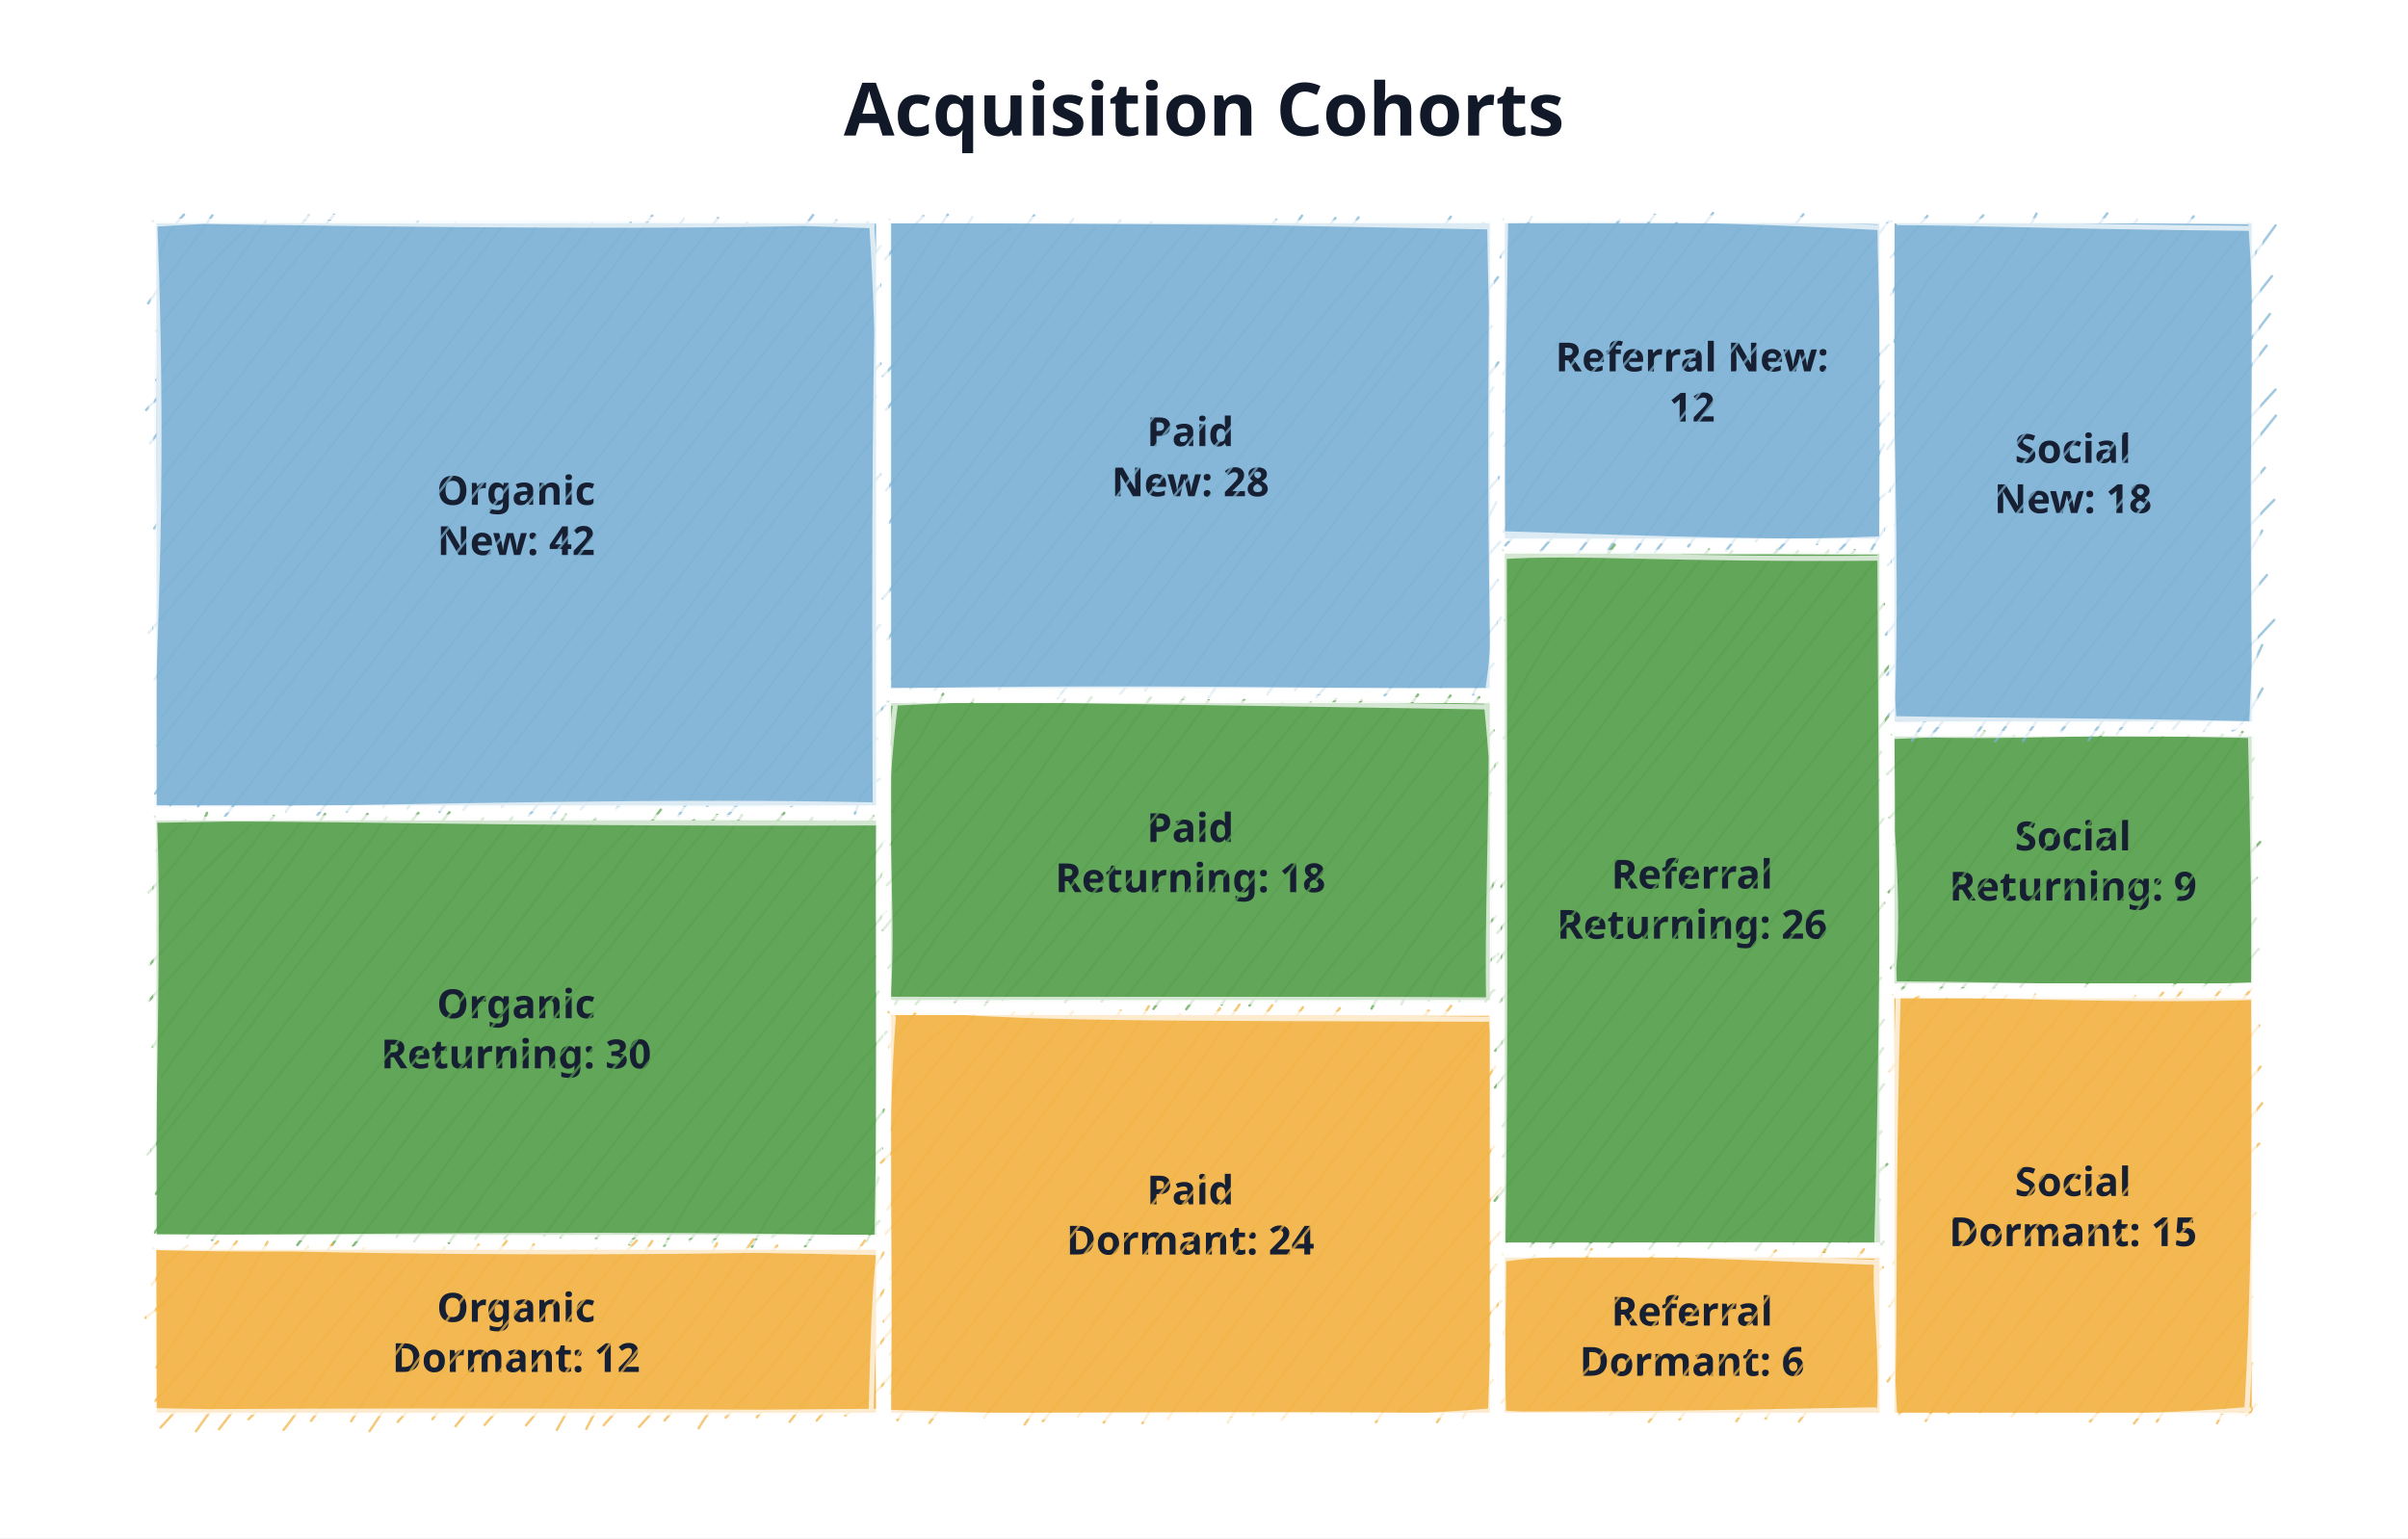
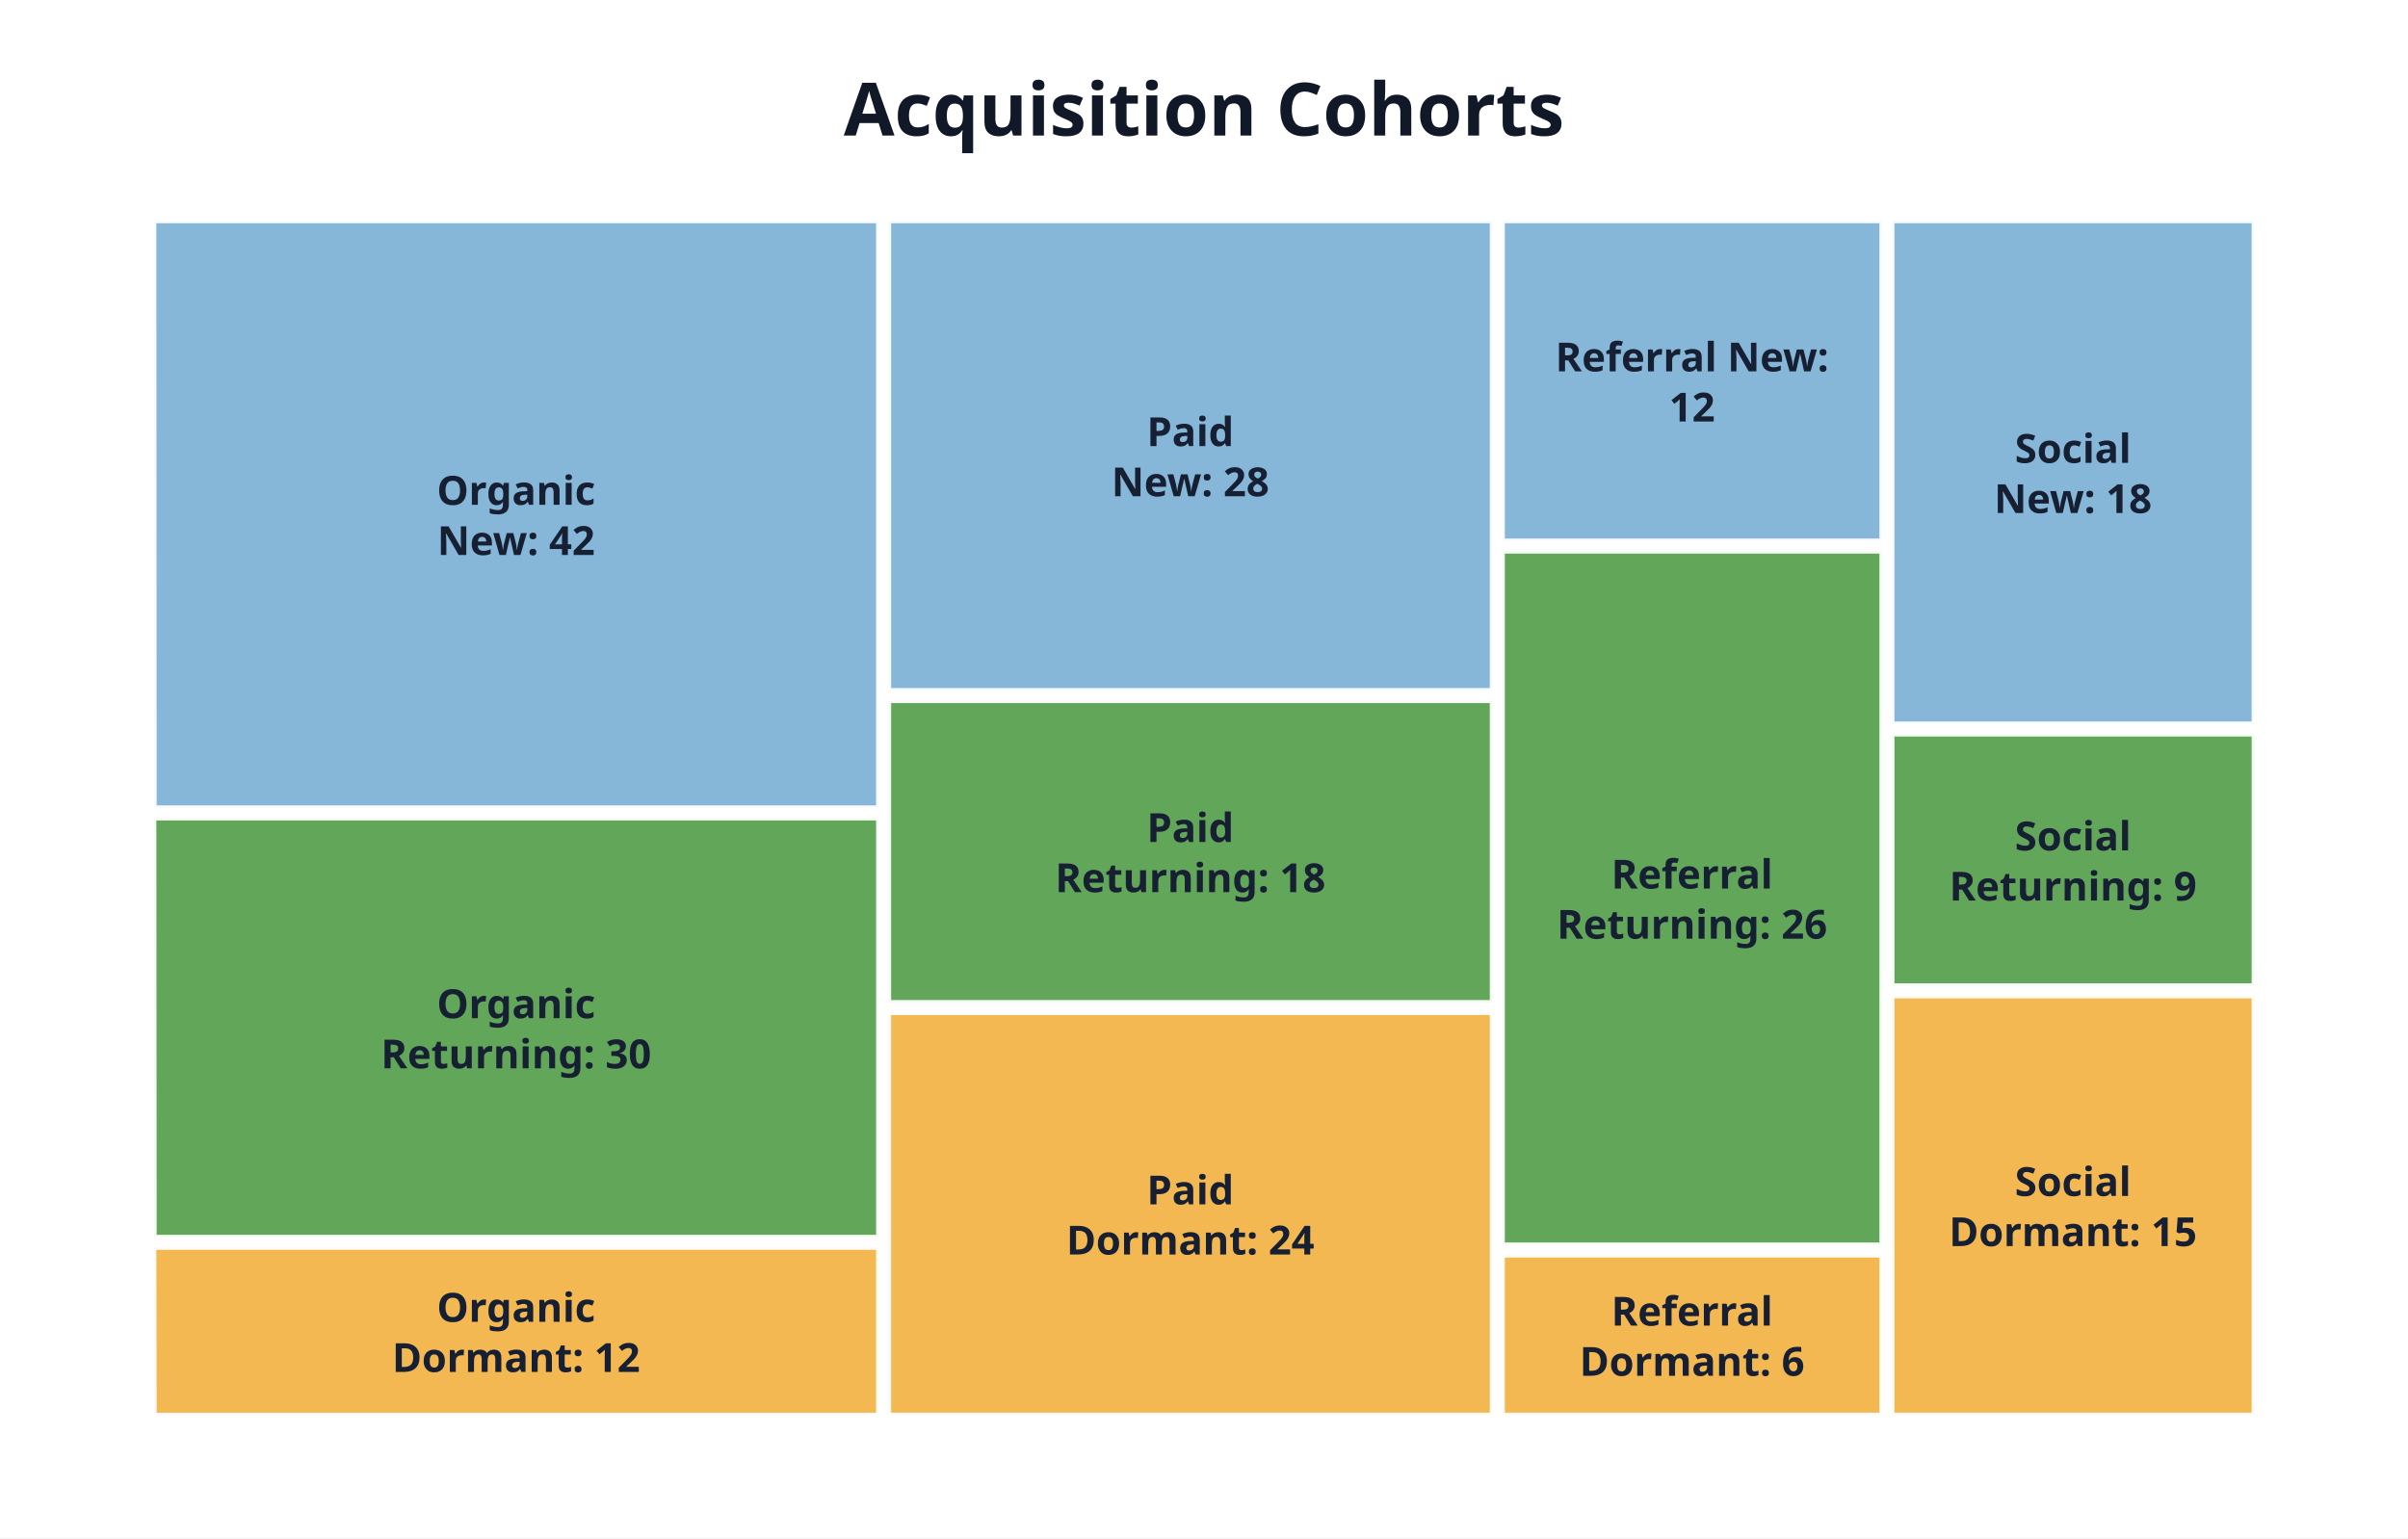
<svg xmlns="http://www.w3.org/2000/svg" width="720" height="460" version="1.1" baseProfile="full" viewBox="0 0 720 460">
  <rect width="720" height="460" x="0" y="0" fill="#ffffff" />
  <path d="M10 10l216.7 0l0 175.6l-216.6 0Z" transform="translate(36 56)" fill="#7fb3d5" fill-opacity="0.94" stroke="#ffffff" stroke-width="1.5" stroke-opacity="0.94" ecmeta_series_index="0" ecmeta_data_index="0" ecmeta_ssr_type="chart" class="zr-cls-0" />
  <path d="M10 188.6l216.7 0l0 125.4l-216.6 0Z" transform="translate(36 56)" fill="#59a14f" fill-opacity="0.94" stroke="#ffffff" stroke-width="1.5" stroke-opacity="0.94" ecmeta_series_index="0" ecmeta_data_index="1" ecmeta_ssr_type="chart" class="zr-cls-1" />
  <path d="M10 317l216.7 0l0 50.2l-216.6 0Z" transform="translate(36 56)" fill="#f2b447" fill-opacity="0.94" stroke="#ffffff" stroke-width="1.5" stroke-opacity="0.94" ecmeta_series_index="0" ecmeta_data_index="2" ecmeta_ssr_type="chart" class="zr-cls-2" />
  <path d="M229.7 10l180.5 0l0 140.5l-180.5 0Z" transform="translate(36 56)" fill="#7fb3d5" fill-opacity="0.94" stroke="#ffffff" stroke-width="1.5" stroke-opacity="0.94" ecmeta_series_index="0" ecmeta_data_index="3" ecmeta_ssr_type="chart" class="zr-cls-0" />
  <path d="M229.7 153.5l180.5 0l0 90.3l-180.5 0Z" transform="translate(36 56)" fill="#59a14f" fill-opacity="0.94" stroke="#ffffff" stroke-width="1.5" stroke-opacity="0.94" ecmeta_series_index="0" ecmeta_data_index="4" ecmeta_ssr_type="chart" class="zr-cls-1" />
  <path d="M229.7 246.8l180.5 0l0 120.4l-180.5 0Z" transform="translate(36 56)" fill="#f2b447" fill-opacity="0.94" stroke="#ffffff" stroke-width="1.5" stroke-opacity="0.94" ecmeta_series_index="0" ecmeta_data_index="5" ecmeta_ssr_type="chart" class="zr-cls-2" />
  <path d="M413.2 10l113.5 0l0 95.8l-113.5 0Z" transform="translate(36 56)" fill="#7fb3d5" fill-opacity="0.94" stroke="#ffffff" stroke-width="1.5" stroke-opacity="0.94" ecmeta_series_index="0" ecmeta_data_index="6" ecmeta_ssr_type="chart" class="zr-cls-0" />
  <path d="M413.2 108.8l113.5 0l0 207.5l-113.5 0Z" transform="translate(36 56)" fill="#59a14f" fill-opacity="0.94" stroke="#ffffff" stroke-width="1.5" stroke-opacity="0.94" ecmeta_series_index="0" ecmeta_data_index="7" ecmeta_ssr_type="chart" class="zr-cls-1" />
  <path d="M413.2 319.3l113.5 0l0 47.9l-113.5 0Z" transform="translate(36 56)" fill="#f2b447" fill-opacity="0.94" stroke="#ffffff" stroke-width="1.5" stroke-opacity="0.94" ecmeta_series_index="0" ecmeta_data_index="8" ecmeta_ssr_type="chart" class="zr-cls-2" />
  <path d="M529.7 10l108.3 0l0 150.5l-108.3 0Z" transform="translate(36 56)" fill="#7fb3d5" fill-opacity="0.94" stroke="#ffffff" stroke-width="1.5" stroke-opacity="0.94" ecmeta_series_index="0" ecmeta_data_index="9" ecmeta_ssr_type="chart" class="zr-cls-0" />
  <path d="M529.7 163.5l108.3 0l0 75.3l-108.3 0Z" transform="translate(36 56)" fill="#59a14f" fill-opacity="0.94" stroke="#ffffff" stroke-width="1.5" stroke-opacity="0.94" ecmeta_series_index="0" ecmeta_data_index="10" ecmeta_ssr_type="chart" class="zr-cls-1" />
  <path d="M529.7 241.8l108.3 0l0 125.4l-108.3 0Z" transform="translate(36 56)" fill="#f2b447" fill-opacity="0.94" stroke="#ffffff" stroke-width="1.5" stroke-opacity="0.94" ecmeta_series_index="0" ecmeta_data_index="11" ecmeta_ssr_type="chart" class="zr-cls-2" />
  <path d="M96.2 82.8l44.2 0l0 30l-44.2 0Z" transform="translate(36 56)" fill="none" pointer-events="visible" class="zr-cls-3" />
  <text dominant-baseline="central" text-anchor="middle" style="font-size:12px;font-family:sans-serif;font-weight:650;" x="118.325" y="90.3" transform="translate(36 56)" fill="#172033">Organic</text>
  <text dominant-baseline="central" text-anchor="middle" style="font-size:12px;font-family:sans-serif;font-weight:650;" xml:space="preserve" x="118.325" y="105.3" transform="translate(36 56)" fill="#172033">New: 42</text>
  <path d="M82.1 236.3l72.4 0l0 30l-72.4 0Z" transform="translate(36 56)" fill="none" pointer-events="visible" class="zr-cls-3" />
  <text dominant-baseline="central" text-anchor="middle" style="font-size:12px;font-family:sans-serif;font-weight:650;" x="118.325" y="243.814" transform="translate(36 56)" fill="#172033">Organic</text>
  <text dominant-baseline="central" text-anchor="middle" style="font-size:12px;font-family:sans-serif;font-weight:650;" xml:space="preserve" x="118.325" y="258.814" transform="translate(36 56)" fill="#172033">Returning: 30</text>
  <path d="M85.2 327.1l66.2 0l0 30l-66.2 0Z" transform="translate(36 56)" fill="none" pointer-events="visible" class="zr-cls-3" />
  <text dominant-baseline="central" text-anchor="middle" style="font-size:12px;font-family:sans-serif;font-weight:650;" x="118.325" y="334.614" transform="translate(36 56)" fill="#172033">Organic</text>
  <text dominant-baseline="central" text-anchor="middle" style="font-size:12px;font-family:sans-serif;font-weight:650;" xml:space="preserve" x="118.325" y="349.614" transform="translate(36 56)" fill="#172033">Dormant: 12</text>
  <path d="M297.8 65.2l44.2 0l0 30l-44.2 0Z" transform="translate(36 56)" fill="none" pointer-events="visible" class="zr-cls-3" />
  <text dominant-baseline="central" text-anchor="middle" style="font-size:12px;font-family:sans-serif;font-weight:650;" x="319.921" y="72.74" transform="translate(36 56)" fill="#172033">Paid</text>
  <text dominant-baseline="central" text-anchor="middle" style="font-size:12px;font-family:sans-serif;font-weight:650;" xml:space="preserve" x="319.921" y="87.74" transform="translate(36 56)" fill="#172033">New: 28</text>
  <path d="M283.7 183.6l72.4 0l0 30l-72.4 0Z" transform="translate(36 56)" fill="none" pointer-events="visible" class="zr-cls-3" />
  <text dominant-baseline="central" text-anchor="middle" style="font-size:12px;font-family:sans-serif;font-weight:650;" x="319.921" y="191.134" transform="translate(36 56)" fill="#172033">Paid</text>
  <text dominant-baseline="central" text-anchor="middle" style="font-size:12px;font-family:sans-serif;font-weight:650;" xml:space="preserve" x="319.921" y="206.134" transform="translate(36 56)" fill="#172033">Returning: 18</text>
  <path d="M286.8 292l66.2 0l0 30l-66.2 0Z" transform="translate(36 56)" fill="none" pointer-events="visible" class="zr-cls-3" />
  <text dominant-baseline="central" text-anchor="middle" style="font-size:12px;font-family:sans-serif;font-weight:650;" x="319.921" y="299.494" transform="translate(36 56)" fill="#172033">Paid</text>
  <text dominant-baseline="central" text-anchor="middle" style="font-size:12px;font-family:sans-serif;font-weight:650;" xml:space="preserve" x="319.921" y="314.494" transform="translate(36 56)" fill="#172033">Dormant: 24</text>
  <path d="M433.2 42.9l73.4 0l0 30l-73.4 0Z" transform="translate(36 56)" fill="none" pointer-events="visible" class="zr-cls-3" />
  <text dominant-baseline="central" text-anchor="middle" style="font-size:12px;font-family:sans-serif;font-weight:650;" xml:space="preserve" x="469.933" y="50.391" transform="translate(36 56)" fill="#172033">Referral New:</text>
  <text dominant-baseline="central" text-anchor="middle" style="font-size:12px;font-family:sans-serif;font-weight:650;" x="469.933" y="65.391" transform="translate(36 56)" fill="#172033">12</text>
  <path d="M433.8 197.5l72.4 0l0 30l-72.4 0Z" transform="translate(36 56)" fill="none" pointer-events="visible" class="zr-cls-3" />
  <text dominant-baseline="central" text-anchor="middle" style="font-size:12px;font-family:sans-serif;font-weight:650;" x="469.933" y="205.045" transform="translate(36 56)" fill="#172033">Referral</text>
  <text dominant-baseline="central" text-anchor="middle" style="font-size:12px;font-family:sans-serif;font-weight:650;" xml:space="preserve" x="469.933" y="220.045" transform="translate(36 56)" fill="#172033">Returning: 26</text>
  <path d="M440.2 328.3l59.5 0l0 30l-59.5 0Z" transform="translate(36 56)" fill="none" pointer-events="visible" class="zr-cls-3" />
  <text dominant-baseline="central" text-anchor="middle" style="font-size:12px;font-family:sans-serif;font-weight:650;" x="469.933" y="335.755" transform="translate(36 56)" fill="#172033">Referral</text>
  <text dominant-baseline="central" text-anchor="middle" style="font-size:12px;font-family:sans-serif;font-weight:650;" xml:space="preserve" x="469.933" y="350.755" transform="translate(36 56)" fill="#172033">Dormant: 6</text>
  <path d="M561.8 70.3l44.2 0l0 30l-44.2 0Z" transform="translate(36 56)" fill="none" pointer-events="visible" class="zr-cls-3" />
  <text dominant-baseline="central" text-anchor="middle" style="font-size:12px;font-family:sans-serif;font-weight:650;" x="583.837" y="77.757" transform="translate(36 56)" fill="#172033">Social</text>
  <text dominant-baseline="central" text-anchor="middle" style="font-size:12px;font-family:sans-serif;font-weight:650;" xml:space="preserve" x="583.837" y="92.757" transform="translate(36 56)" fill="#172033">New: 18</text>
  <path d="M551 186.1l65.6 0l0 30l-65.6 0Z" transform="translate(36 56)" fill="none" pointer-events="visible" class="zr-cls-3" />
  <text dominant-baseline="central" text-anchor="middle" style="font-size:12px;font-family:sans-serif;font-weight:650;" x="583.837" y="193.643" transform="translate(36 56)" fill="#172033">Social</text>
  <text dominant-baseline="central" text-anchor="middle" style="font-size:12px;font-family:sans-serif;font-weight:650;" xml:space="preserve" x="583.837" y="208.643" transform="translate(36 56)" fill="#172033">Returning: 9</text>
  <path d="M550.7 289.5l66.2 0l0 30l-66.2 0Z" transform="translate(36 56)" fill="none" pointer-events="visible" class="zr-cls-3" />
  <text dominant-baseline="central" text-anchor="middle" style="font-size:12px;font-family:sans-serif;font-weight:650;" x="583.837" y="296.986" transform="translate(36 56)" fill="#172033">Social</text>
  <text dominant-baseline="central" text-anchor="middle" style="font-size:12px;font-family:sans-serif;font-weight:650;" xml:space="preserve" x="583.837" y="311.986" transform="translate(36 56)" fill="#172033">Dormant: 15</text>
-   <path d="M9.8 10.2C9.8 10.2 9.8 10.2 9.8 10.2M11.3 22.8C12.3 18.8 12.2 15.3 19 8.2M8.3 34.7C15.7 24.3 22.8 15.3 27.5 8.4M10.8 43C18.8 31.2 29.9 19.5 38.7 11.3M10.7 57.7C23.9 37.7 34.9 21.9 43.5 10.1M7.7 66.6C23.1 50.5 31.4 39.9 56.3 8.4M8.8 76.6C30.5 48.8 50.7 23.3 63.9 8.2M11.8 87.9C35.9 56.5 60.1 24.4 70.6 11.6M10.1 102C27.8 77.7 46.9 56.3 82.2 11.9M11.1 111.2C40.5 74.9 69.4 35.8 88.9 10.4M11.8 121.9C29.7 102 50 76.5 100 10.9M8.4 133.3C33.2 104.8 56.1 74.6 108.9 12.3M10.2 147.2C43.2 101.5 78.3 58.4 114.6 11.1M12.2 158.6C37.3 126.3 63.6 93.9 124.7 11.3M11.1 167C45.6 120.8 84.8 75.2 135.3 11.1M10.4 181.3C62.3 110.8 114 45.8 141.1 11M14.9 184.8C62.7 127.5 105.4 69.4 152.6 10.6M23.2 185.1C51.1 146.2 82.6 108.8 159 8.5M31.3 188.1C63.1 146.9 91.7 111.1 168.5 9.4M43.1 184.2C86.4 126.9 134 66.2 178.7 9.2M49.5 186.6C103.5 118.7 153.5 53.9 187.4 10.6M58.9 187.8C111.3 120.2 164.9 54.2 196.4 11.5M67.7 186.7C115.3 128.7 158.2 74.8 207.1 8.3M78.6 185.2C116.5 135.4 154 89.5 214.1 9.9M85.8 185.8C134.6 122.3 183.9 60.2 223.5 10.5M95.4 186.8C136.7 131.1 184.2 73.4 227.4 17.5M102.6 186.2C131 148.5 159.5 114 227.4 29.1M114.1 185.3C155.9 132.2 199.2 75 224.8 38.5M122.1 188C158.9 142.2 193.3 92.5 227.3 52.7M128.7 188.6C160.7 145.2 187.6 107.9 225.9 62.5M137.7 186C166.4 153.1 195.4 115.6 225.2 74.8M148.3 185.8C173.5 153.7 199.8 119.7 227.3 85.8M157 184.3C184.8 154 210.5 120.4 224.9 96.9M166.8 188.1C185.4 159.5 206.9 132.9 225.2 107.9M175.4 185.1C189 169.2 202 151.6 225.1 119.7M181.5 188C193.4 174.2 204.9 160.6 227 130.9M193 184.4C202.5 172.9 209.7 161.9 224.8 140.9M200.5 185.2C212.7 174.1 221.5 161.8 228.8 154.9M210.7 184C214.8 177.2 220.3 169.5 226.3 164.8M219.6 187.3C221 184 220.8 180.4 227.1 176.9" transform="translate(36 56)" fill="none" pointer-events="visible" stroke="#7fb3d5" stroke-width="0.75" stroke-opacity="0.72" stroke-linecap="round" stroke-linejoin="round" class="zr-cls-4" />
-   <path d="M9.3 11.1C53.4 8.4 97.4 7.2 224.8 11.5M10.6 10C94.3 11.4 176.1 12.1 226.3 10.2M224.5 8.8C228.4 64.1 225.6 114.5 227 187.9M227 9.2C225.7 50.9 225.3 92.6 225.7 186.4M227.9 185.8C165.4 186.6 107.2 185.1 9 186.5M226.5 184.7C163.8 183.4 103.5 185 10.7 186.5M8.9 187.3C9.4 142.2 13.6 97.8 10.3 10.2M9.1 186.6C8.6 132.5 8.5 79.1 10.4 10.5" transform="translate(36 56)" fill="none" pointer-events="visible" stroke="#ffffff" stroke-width="1.5" stroke-opacity="0.72" stroke-linecap="round" stroke-linejoin="round" class="zr-cls-4" />
-   <path d="M10.3 188.2C10.3 188.2 10.3 188.2 10.3 188.2M10.7 198.4C13.2 195.8 14.7 192.9 19.4 189.3M8.4 210.9C14.2 204.8 21.8 196.9 25.9 187.1M11.3 222.4C14.6 213.9 25.1 204.1 38.9 190.8M8.7 232.5C16.7 224 25.2 215.4 45.9 188M8.5 243.3C25.4 224.8 40.8 207.6 53.7 190.2M9.7 257.1C23.3 237.3 39.4 218.4 61.2 187.4M12.3 266C20.5 253.9 35.1 234.2 73.9 187.4M11.6 281.7C26.9 258.7 47.1 235.3 79.6 188.4M8.1 289.2C33.6 259.3 55.4 227.6 89.1 187.1M10.6 301C32.4 273.6 53.1 243.6 98.4 186.9M10.2 312.6C43.8 269.2 82.9 221.9 108.5 188.7M19.9 314.1C52.6 275.7 84.1 233.5 117.2 188.4M27.4 314.8C62.6 271.4 98.2 222.9 126.9 190.5M36.4 313C59.2 284.2 86.9 254 133.2 187.6M46.7 312.8C66.2 289.2 90.6 259.5 142.1 188.7M52.9 316.3C86.4 273.9 117 228.1 153.3 190.4M63.4 316.2C82.4 287.2 103.2 261.2 161.6 186.1M69.5 316.7C102.4 274.6 136 235.3 171.6 189M82.6 313.9C114.2 266.4 149.4 222.8 178.4 187.7M87.9 315.1C117.5 277 150 237.3 185.8 187.9M98.2 315.7C130.6 270.1 164.7 226.5 198.5 187.1M106.1 314.5C135.2 276.3 168.6 240.3 206.9 188.6M114.8 314.4C150.7 273.2 184 226.9 213.7 189.4M126.7 313.5C157.8 272 192.5 227.5 225.2 188.1M131.6 314C162.9 274.7 197.6 237.7 228.6 195.3M142.2 314.4C162.5 287.1 186.6 263 228.5 204.4M152.1 316.1C173.9 289.2 194.6 259.5 228.9 216.5M162.6 316.7C176.2 290.3 198.1 265 225.7 230.1M170.1 315C190.8 290.6 211 262.8 226.7 240.5M177 315.5C195.9 291.7 215.5 268.2 229.1 252.5M188.8 316.9C195.9 303.2 205.2 291.4 224.7 263.6M194.9 313.9C203.6 306.7 211.7 297.8 228.4 275.8M204.7 316.8C211.4 307.9 214.2 298.9 227.7 287.4M213.1 312.1C220 307.1 226 300 226.7 296.1M223.2 315.2C224.1 313.2 224.7 311.4 227 309.1" transform="translate(36 56)" fill="none" pointer-events="visible" stroke="#59a14f" stroke-width="0.75" stroke-opacity="0.72" stroke-linecap="round" stroke-linejoin="round" class="zr-cls-4" />
-   <path d="M10.4 189.1C56.5 188.3 101.2 190.5 225.9 190.1M10.7 189.3C66 188.3 121.6 187.7 227 188.8M228.1 187.7C229.3 236.9 225.4 286.1 228 313.6M226.8 189.5C226.3 223.6 227.4 257.9 226.2 313.9M228 315.6C141.4 316 57.9 313.8 9.1 313.8M226 314.2C150.5 312.6 76.2 313.9 10.8 314M9 314.2C7.7 282.4 7.2 245.2 9.6 190M9.3 314.8C10.3 264.9 11.4 216.2 10.2 187.8" transform="translate(36 56)" fill="none" pointer-events="visible" stroke="#ffffff" stroke-width="1.5" stroke-opacity="0.72" stroke-linecap="round" stroke-linejoin="round" class="zr-cls-4" />
-   <path d="M9.8 317.3C9.8 317.3 9.8 317.3 9.8 317.3M9.3 328.3C11.6 325.6 12.9 321.8 20.1 316.5M7.5 338.1C16.7 331.2 20.6 323.9 29.2 315.2M10.8 352.9C20.5 340.4 27 325.1 34.8 315.2M10.4 362.9C21.4 351.3 30.2 340.4 44 315.4M12 370.9C25.5 356.7 33.9 340.5 56.1 316.9M22.6 372C39.9 348 53.5 328.1 63.4 316M29.5 371.4C39.2 358.9 47.7 345.9 72.9 317.3M38.3 368.4C51.4 356 60.9 344.4 81.9 319M48.8 371.6C57.7 360.5 64 347 89 318.7M57 368.9C68.9 353 80.9 340.9 97 317M69 369C79.3 352.4 88.8 339.2 107.1 316.2M74.5 372C88.2 351.2 100.4 334.6 115.5 315.1M82.9 369.2C99 351.5 110.1 339.3 123.6 316.1M93.3 368.4C108.9 348 124.6 327.1 135.8 317.9M100.2 370.5C109.3 359.3 121.5 344 142.4 317.3M108.9 370.1C124.7 352.9 137.2 331.9 154.4 315M121.3 370.2C130 360.2 136.2 350.2 159 315.1M130.5 371.6C138.1 358 144.5 344.7 170.6 318.1M139.3 371.3C150.3 349.1 170 332.3 178.4 315.8M144.5 370.2C157 356.1 168.3 345 189.3 314.6M155.1 370.7C170.4 354.3 180.9 333.4 196.4 316.5M162.7 368.8C174.2 355.6 185.7 341.4 206.8 318.6M172.9 371.1C179.8 359.3 192.9 347.9 213.5 318.5M181 367.9C198 350.4 208.2 334.6 222.6 315M190.3 367.8C201.5 354.8 214.5 339.1 228.4 318.4M200.1 369.2C209.2 357.5 213.9 350.9 228.4 329.7M208.2 368.8C215.5 360.5 223.2 350.7 231.8 340M216.7 367.3C219.3 364.8 224.9 363 232.1 352.9" transform="translate(36 56)" fill="none" pointer-events="visible" stroke="#f2b447" stroke-width="0.75" stroke-opacity="0.72" stroke-linecap="round" stroke-linejoin="round" class="zr-cls-4" />
-   <path d="M11.6 317.1C55.5 318.4 101.1 315.9 226.9 318.6M10.7 316.4C81 318.7 151.8 318.9 225.7 317.3M227 316.5C225.2 331.7 225 347.7 224.4 368.7M226.7 317.3C226.2 332.8 226.4 348.4 226.8 366.1M228.2 366C160.6 366.5 91.1 367.6 9.2 365.8M227.5 366.4C180.6 366.5 133.6 365.5 10.9 366.2M9.1 365.9C8.8 352.1 8.2 340.6 8.9 315M9.5 367.8C9.3 352.6 9.3 339 9.9 317.2" transform="translate(36 56)" fill="none" pointer-events="visible" stroke="#ffffff" stroke-width="1.5" stroke-opacity="0.72" stroke-linecap="round" stroke-linejoin="round" class="zr-cls-4" />
-   <path d="M230 9.6C230 9.6 230 9.6 230 9.6M228.6 21.6C232.3 16.9 235.1 13.7 240.1 8.6M231.9 33.2C235.4 26 239.8 19.8 247.4 8.2M230.9 42C236.7 36.9 242.6 28.1 254.7 9M228 56.5C241 42.9 249.7 25.5 266.2 12.3M228.9 66.6C244.7 48 261.2 24 273.2 8.4M231.5 77.1C245.3 60.9 259.4 41.9 284.9 9.5M228.9 90.7C243.9 71.4 255 54 291.4 12.1M229.9 100.3C246.1 79.9 264 57.1 299 9.8M231.3 113.5C257.3 79.5 280.4 47.3 308.3 10.4M228 123C257.6 86.7 288.5 48 319.6 11.9M229.4 135.2C250.2 105.8 272.8 79.5 326.3 11.5M230.7 146.9C265.3 102.1 297.2 61.2 337.9 11.2M236.2 150C262.7 113.2 292.2 79 345.6 9.7M243.5 150.3C282.9 103.5 321.3 53.7 353.3 8.5M252.7 148.5C283.8 114.2 309.5 74.5 363.3 9.2M262.7 150.2C298.2 103.3 335.3 57.3 370.2 9M269 149.1C292.1 120.2 314.5 92.6 381.1 12.6M280.2 152.9C315 107.1 346.8 62.9 389 12M290.5 148.9C329.1 95.1 375.4 40.6 397.8 8.8M298.9 151.6C339.5 100.8 381 47.8 407.6 10.7M306.4 150.5C337.7 106.7 368.5 67.3 408.8 17M317.1 149.4C338.1 117.5 364 89.3 411.9 26.9M325.4 152.6C348.5 118.7 373.1 85.4 410 41.5M333.1 148.6C359.1 118.7 386.1 86 412 52.4M342.9 151.7C362.3 122.3 385.2 97.8 410.5 59.9M351.2 150.4C368 126.9 384.3 105.2 410.4 73.4M357.6 152.5C375 133.2 389.2 114 412.3 86.6M368.6 149C384.1 132.5 402.6 112.1 411.4 94.2M378 152C385.8 142.9 390.6 129.6 412.6 106M385.2 149.4C393.9 140.3 401.8 131.4 411.8 117.4M394.8 149.5C398.1 142.5 407.4 136.6 412.8 128.7M404.5 151.7C405.7 148.2 407.9 145.2 410.6 142.5" transform="translate(36 56)" fill="none" pointer-events="visible" stroke="#7fb3d5" stroke-width="0.75" stroke-opacity="0.72" stroke-linecap="round" stroke-linejoin="round" class="zr-cls-4" />
-   <path d="M228.2 9.5C266.8 9 305.8 10 411.6 11.9M230.6 10C301.3 10 372.8 11.1 410 10.3M409.4 9.8C410.2 66.7 413.5 120.2 409 149.3M410.1 9.6C409.8 57.8 409.2 106 410.8 150.7M412.1 150.6C367.8 150.6 324.7 151.1 228.9 152.2M410.6 150.8C360.9 150.7 309.6 149.2 230.7 150.6M228.9 152.3C229.6 108.5 229 65.5 227.9 9.1M229.3 150.8C227.6 101 228.9 48.4 229.2 11.1" transform="translate(36 56)" fill="none" pointer-events="visible" stroke="#ffffff" stroke-width="1.5" stroke-opacity="0.72" stroke-linecap="round" stroke-linejoin="round" class="zr-cls-4" />
-   <path d="M229.4 153.8C229.4 153.8 229.4 153.8 229.4 153.8M230.5 166.8C230.6 162 233.3 161.4 237.4 154.3M231.6 174.9C233.7 171.9 238.8 166.6 246 151.5M230.9 186.8C238.3 173.4 249.2 164 255.1 153.2M230.2 196.7C241.5 180.8 254.9 165.9 264.2 154.8M229.2 208.7C243.5 193.4 253.8 178.6 275.5 154.8M228 222.2C248.8 195.8 269.5 170 282.4 153.2M229.6 233.4C245.8 217.5 259.8 196.6 290.3 152.5M231.5 244.6C243.6 220.9 262.6 200.8 301.2 155.6M237.8 244.3C257.3 221.3 275.5 199.7 308.1 152.5M249.4 243.9C271.8 210.1 301.1 175.5 318.1 152.5M258.5 244.5C281 212.4 305.7 181.1 325.4 153.4M263.7 243C286.5 216.7 310.8 187.8 336.1 153.1M273.7 242.4C300.3 207.5 329 174.8 347.5 154.3M282.5 243.7C303.6 215.6 325.4 191.6 355.9 154.1M293.4 243.5C312 218.6 332.7 194.6 363.5 153M300.8 242C324 212.5 348.8 183.9 371.2 153.3M308.9 245.7C323.9 226 336 208.9 379.1 155.9M318.7 245.8C333.3 226.6 349.9 204.9 388 151.7M329.3 244.4C340.3 226.6 358.2 209.8 397.7 152M337.6 244.7C357.5 216.8 378.6 186.7 406.3 152.5M345.4 243.5C362.5 219.7 381.6 198.2 410.6 162.4M355.7 241.7C366.2 225.9 381.4 211 411.7 172.1M361 242.7C381.2 222 398.3 201.4 409.7 181.1M374.1 245.6C382.2 230.3 396.3 212.9 409.2 194.4M383 244.3C389.2 233.4 400.8 222.7 411.8 206.7M391.2 243.2C394.2 233.4 402 227 411.6 217.8M400.4 243.3C401.5 238.4 410.3 230.4 412 229.2M408.2 243.4C409 242.7 409.4 241 410.7 240.1" transform="translate(36 56)" fill="none" pointer-events="visible" stroke="#59a14f" stroke-width="0.75" stroke-opacity="0.72" stroke-linecap="round" stroke-linejoin="round" class="zr-cls-4" />
-   <path d="M229.5 152.4C265.7 153.5 305.6 153.7 408.2 155.4M230.7 154.3C277.6 151.9 327.8 151.5 410.8 153.8M408.4 153.7C410.7 178.1 412.9 204.4 410 244.6M409.9 152.5C410.1 186.8 408.6 221.1 409.1 243M412.2 245.4C348.3 241.3 284.4 245.5 229.1 244.2M410 243C350 242.6 286.9 243 228.5 242.8M229 244.1C228.4 212.9 227.8 185.4 231.8 153.8M229.4 244C231.2 222.2 229.1 200.4 228.9 153.2" transform="translate(36 56)" fill="none" pointer-events="visible" stroke="#ffffff" stroke-width="1.5" stroke-opacity="0.72" stroke-linecap="round" stroke-linejoin="round" class="zr-cls-4" />
-   <path d="M229.7 246.7C229.7 246.7 229.7 246.7 229.7 246.7M229.8 257.2C231.5 253.9 235.5 250.5 237.7 246.9M231 271.3C231.7 263 237.7 258.3 249.6 248.9M230.6 281.8C233.6 271.5 244.2 263.7 255.2 247.5M227.4 291.7C238.5 281.6 245.1 273.5 267.1 246.8M229.3 305.7C245.2 282.3 262.8 260.8 272.8 246.9M228.8 312.9C241.6 298.9 258.5 279.7 284.8 246.5M230.1 326.5C242.7 309.2 259.6 289.4 293.5 247.8M228.2 339.2C247.3 316.6 263 294.3 299.1 246.2M230.1 349C259 315.5 288.1 278.2 307.5 244.9M230.2 360.7C245.3 338.2 264.2 313.2 316.9 247.2M232.3 368.7C256.5 336.1 285.9 302.4 328.8 245.5M241.9 369.5C272 328.3 302.8 291.9 334.6 244.4M252.8 365.4C282.9 326 314.2 285.7 344.4 244.6M258.3 367.8C282.7 338 307.6 305.6 353.6 245.2M270.4 370C296.5 329.7 325.6 293.9 364.6 245.5M275.8 369C312.9 325 342.4 286.4 371.8 247.9M286.3 367.6C324.7 321.3 357.9 274.4 381.9 248.7M294 369.4C324.7 328.5 355.3 290.5 391.2 246.2M305.6 369.6C321.7 342.4 345.4 314.6 397.9 244.8M313.1 368.4C335.3 336.1 356.5 307.4 409.3 249.2M321.8 366.3C345.7 339 366.8 307.5 408.7 251.8M331.2 369.2C346.3 345.4 366.3 323.9 411.2 262.9M338.6 367.2C353.7 346.5 369.9 325.5 409.1 275.5M347.3 368.6C368.3 341.4 385 317.9 410.8 286.8M356.1 366.7C371.9 345.8 386.6 329.1 412.8 299.2M368 366.6C381.9 346.4 395.7 331 412.6 312.4M375.4 369.3C385 354.7 394.7 343 411.4 322.1M382.3 366.1C393.3 357.2 397.8 349.4 412.9 333M393.7 369.3C398.8 361.5 402.9 354.2 409.7 346M401.4 367.9C403.9 363.8 405.3 362.5 410.4 356.7" transform="translate(36 56)" fill="none" pointer-events="visible" stroke="#f2b447" stroke-width="0.75" stroke-opacity="0.72" stroke-linecap="round" stroke-linejoin="round" class="zr-cls-4" />
-   <path d="M230.9 245.1C269.2 248.9 305.4 248.4 409.4 248.8M230.8 246C292.3 247.1 352.8 247.6 409.3 247.1M411.9 247.3C409.6 293.5 410.7 342 411 365.3M409.8 247.5C412.2 271 412.2 296.7 409.6 367.8M412.3 365.7C360.4 370.2 311.7 368.9 229.2 366.3M409.4 367.6C372.9 366.9 336.4 366.8 228.6 367.5M229.1 366C229.2 325.9 228.5 283.4 231.1 248.2M229.6 367.2C230.3 327.4 229.5 288.1 228.7 247.5" transform="translate(36 56)" fill="none" pointer-events="visible" stroke="#ffffff" stroke-width="1.5" stroke-opacity="0.72" stroke-linecap="round" stroke-linejoin="round" class="zr-cls-4" />
-   <path d="M413.5 9.6C413.5 9.6 413.5 9.6 413.5 9.6M412.7 21C414 17.7 417.8 16.9 422 8.8M414.4 32.4C421.7 23.8 427.1 15.8 431.4 12.4M414.4 41.5C423.5 31.5 429.9 23.1 439.3 11.1M413.4 55.9C422.6 43.8 433.8 29.2 448.3 9.7M413.5 67.2C426.7 51.7 438.1 34.8 458.8 8.2M413.7 77.4C434.6 53.6 453.3 27.7 465.4 10.5M414.6 88.7C428.4 70.1 443.5 51.5 476.2 7.7M413.6 103C428.4 77.3 445.1 57.8 484.5 12.2M414.1 107.1C438.1 81.4 459 52.9 491.1 11M424.6 108.9C447.2 82.8 463.5 57.4 503.2 8.1M435.3 110.1C465.3 71.9 494.3 30.6 511.7 11.4M444.8 108.7C464.4 78.4 488.6 46.7 520.5 11.2M451.9 110.3C471.4 81.8 495.6 52.3 528.7 10.2M458.9 109.1C474.6 89 485.3 73.4 525.5 22.8M468.8 107.4C486.1 82.5 509 59.1 525.5 32.4M480.1 108.7C496.2 88 511.2 65.1 528.8 47.1M489 105.9C503.2 85.8 521.9 66.6 527.3 58M494.1 110.1C504.7 99.6 507.8 92.5 529 67.5M507.3 106.7C508.5 103.1 516.6 96.3 527.4 76.9M513.3 109.3C520.2 102.6 522.9 94.4 529.1 90.8M523.3 108.9C524.4 106.9 525.4 104.8 528.2 101.4" transform="translate(36 56)" fill="none" pointer-events="visible" stroke="#7fb3d5" stroke-width="0.75" stroke-opacity="0.72" stroke-linecap="round" stroke-linejoin="round" class="zr-cls-4" />
-   <path d="M411.1 7.7C437.7 10 460.8 8.7 527 12.1M412.1 10C437.9 9.1 460.7 8.1 526.6 10.4M527.3 10.9C527.1 38.9 527.2 65.2 528.5 105.8M526.1 10.1C526.3 34.1 527.8 55.7 526.6 105.4M529 105.8C483.9 106.3 436.2 104.2 412.9 103.6M527.6 105.1C496.3 106.4 466 106 412.2 105M412.8 107.7C413.7 68.6 413 34.7 413.9 8M413.3 105.6C412.9 84.6 413.4 64.5 414.2 9.4" transform="translate(36 56)" fill="none" pointer-events="visible" stroke="#ffffff" stroke-width="1.5" stroke-opacity="0.72" stroke-linecap="round" stroke-linejoin="round" class="zr-cls-4" />
-   <path d="M413.4 108.5C413.4 108.5 413.4 108.5 413.4 108.5M414.9 120.8C417.8 115.4 419.9 111.8 422.4 109.9M413.9 129.5C420.1 124.6 426.4 117.2 430.5 110.4M414.3 141.8C419.7 134.9 425.7 128.1 439.6 110.8M415.4 156.2C422.3 141.5 433.8 124.5 446.8 106.9M413.7 164.8C428.5 145.8 447.2 122.2 456.3 110.2M414.6 178C427.5 157.5 442.1 142.9 467.3 109.8M415.2 186.9C428.6 167.1 441.9 149.6 475 108.3M415.2 198.2C430.4 179.8 443.6 158.3 481.9 108.8M412.8 209.2C446.8 170.1 477.2 132.2 495.3 108.6M411.7 223C441.3 187.3 465.6 158.3 501.6 108.8M411.7 231.8C441.3 191.5 474.9 152.4 510.7 108.7M412.4 243.7C445.5 205.9 477.7 160.1 518.6 108.5M411.1 258.2C439 224.9 461.6 191.8 525.2 111.1M411 269.2C454.1 216.1 492.2 165.6 527.3 124.6M413.3 280.8C454.5 225.4 493 175.1 525.6 131.7M413.4 289.9C452.9 240.1 491.8 188.4 528.9 143.1M410.9 303.1C458.6 245.7 503.2 190.5 528.5 158.3M414.6 315.3C447.6 269.7 483.3 223.8 526.5 168.8M421.6 316.8C447.5 280.6 471.5 248.7 525.9 177.2M427.5 317.1C457.4 276.2 488.9 238.5 527.1 188.9M438 317.9C454.8 294.4 475.5 269 525.4 201.8M445 317C476.6 276.5 507 240 527.4 214M457.2 317.5C481.5 284.2 508.2 251.5 525.1 224.7M465.8 316.6C484.4 290.8 501.2 269.3 526.4 236.4M474.8 317.3C487.3 299.8 503.4 280 527.3 249M479.8 315.5C500.7 296.8 516.9 272 527.1 257.4M488.9 317.9C500.9 301.9 510.8 291.8 527.3 268.2M500.2 315.9C508.6 304.7 520 289.8 526.6 282.3M509.5 318.4C515.6 307.1 523 296.2 528.3 292.1M516.8 315.3C518.9 312.3 522.8 312.4 526 302.7M526.6 316.2C526.7 315.9 526.9 315.8 527.2 315.3" transform="translate(36 56)" fill="none" pointer-events="visible" stroke="#59a14f" stroke-width="0.75" stroke-opacity="0.72" stroke-linecap="round" stroke-linejoin="round" class="zr-cls-4" />
-   <path d="M412.5 110.5C436.6 108.9 460.5 111.5 528.2 110.9M412.2 109.6C445.6 109 478.4 108.9 527.4 109.2M526.3 109.9C527.5 187.1 526.6 267.4 525.1 318M526.1 108.3C526.3 166.8 526.9 225.1 527.1 317.2M524.5 317.8C490.6 317 457.4 318.7 413.1 317.4M527 316.9C489.6 315.4 451.8 316.9 412.3 316.7M412.9 316.7C411.8 235.5 411.1 153.5 413.2 108M413.4 315.9C414.3 253 413.8 191.1 413.8 109.1" transform="translate(36 56)" fill="none" pointer-events="visible" stroke="#ffffff" stroke-width="1.5" stroke-opacity="0.72" stroke-linecap="round" stroke-linejoin="round" class="zr-cls-4" />
-   <path d="M413.3 319.1C413.3 319.1 413.3 319.1 413.3 319.1M414 329.1C416.5 327 418.3 326 422.9 319.4M413.5 342.9C418.2 332.8 425.2 326.3 429 320.9M414.3 353.8C421.2 342.6 432.2 330.6 439.9 317.5M412.9 363.5C427.4 345.8 439 331.4 449.4 321.2M420.8 365.4C431 352.2 441.6 340.2 458.5 319.2M426.4 365.9C441.2 352.1 457.3 332.7 465.3 319.9M435.9 365.4C449 356.7 454.6 343.5 473.8 320.5M445.4 367.1C454.1 359.1 461.2 344.9 484.7 321M457 369.2C469 354.8 479.2 336.6 495 317.9M466.2 368.5C477.9 351.9 490.3 335.7 500 321.2M474 365.7C482.6 354.9 493.2 343 509.7 317.7M483.2 369C494.9 351.5 505 339.7 521.3 317.6M491.9 368.2C503.4 351.6 517 331.6 527 322.9M501.9 369.1C509.9 359.1 516.6 344.1 525.2 332.7M510.6 365.9C515.5 360.3 520.1 352.1 526.3 346.5M516.9 365.9C520.4 363.4 523.4 359.4 525.6 354.9" transform="translate(36 56)" fill="none" pointer-events="visible" stroke="#f2b447" stroke-width="0.75" stroke-opacity="0.72" stroke-linecap="round" stroke-linejoin="round" class="zr-cls-4" />
-   <path d="M413.8 320.5C435.4 317.4 460.2 319.2 524.8 321.5M412.3 318.6C453.2 318.5 493.8 319.3 525.9 319.7M525.1 320.9C524.4 332.7 527 348.5 525.9 366.5M525.8 318.2C526.8 334 526.7 349.8 527.7 367.2M524.6 365.6C501.9 365.9 474 366.8 413.3 366.9M526.4 366.7C483 367.1 437.6 368.2 412.4 366.5M413 366.1C413.8 359.3 413 345.5 412.6 319.6M413.6 366.6C413 349.5 413.7 329.4 413.6 318.3" transform="translate(36 56)" fill="none" pointer-events="visible" stroke="#ffffff" stroke-width="1.5" stroke-opacity="0.72" stroke-linecap="round" stroke-linejoin="round" class="zr-cls-4" />
-   <path d="M529.5 10.2C529.5 10.2 529.5 10.2 529.5 10.2M529.3 21C533.6 16.4 537.2 12.3 540.3 8.6M529.4 32.1C532.7 26.1 540.3 20.4 548.4 11.8M530.5 46.2C533.1 38 539.3 27.4 557 8.4M531.2 55.9C536 45.1 545.2 33 563.6 11.4M530.6 68.4C545.6 44.4 565.7 22.9 572.9 7.9M528.3 78.3C540.1 61.2 553 46.3 583.6 11.3M528.8 91.1C544.4 68.7 563.5 48.9 594.1 7.8M530.5 100.9C548.4 80.5 563.9 59.5 603 9.7M528.5 113C549.4 90.5 565 68.2 610.9 12.2M530.8 124.5C563.7 80 598.1 37.6 619.9 8.7M527.9 133.8C564.1 89.3 600.7 41.9 625 11.8M528.3 145.8C560.6 104.8 595.3 63.6 636.3 10.9M528.7 157.9C568.4 115.1 602.6 69.1 644.4 11.4M535.7 165.5C559.5 128.7 590.8 92.7 643.3 26.6M541 164.5C581.1 115.3 622.2 65.1 642.7 37.9M554.2 164.6C583.4 121.4 616.5 80.6 641.7 47.4M560.6 165.7C590.9 122.3 622.7 84 644.4 60.5M568.9 165.6C590 134.2 612.4 108.5 644.5 68.3M580.2 162.8C597.3 140.7 611.9 118.4 641.2 83.9M588.5 165.3C608.6 137.9 628.5 108.7 644 93.5M596.9 163.6C613 141.5 630.6 120.1 640.4 102.7M606.6 162.9C617 149.3 630.7 128.8 641.8 116M613.8 162C621.3 152.7 631.2 143.3 644 129.4M622.9 162.7C625.7 158.3 634.8 149.7 640.4 136.9M631.5 162.4C634.3 161.6 635.9 157.9 640.5 149.9" transform="translate(36 56)" fill="none" pointer-events="visible" stroke="#7fb3d5" stroke-width="0.75" stroke-opacity="0.72" stroke-linecap="round" stroke-linejoin="round" class="zr-cls-4" />
-   <path d="M531.6 10.6C554.3 10.6 574.3 11.7 637.3 12.3M528.9 10C553.5 10.3 578 9.6 638 10.4M640 11.9C636.5 68.6 638 125.2 638.3 161.7M637 10.6C640.3 61.5 639.4 114.6 637.3 159.6M636.1 160.4C599 159.5 560.2 159.5 529.9 158.9M637.1 161.2C609.4 161.2 582.8 159.6 529 161M529.6 162.5C531.1 125.3 530.2 88.8 528.4 11.5M530.3 159.7C528.1 120 527.7 79.9 529.8 10" transform="translate(36 56)" fill="none" pointer-events="visible" stroke="#ffffff" stroke-width="1.5" stroke-opacity="0.72" stroke-linecap="round" stroke-linejoin="round" class="zr-cls-4" />
-   <path d="M529.5 163.7C529.5 163.7 529.5 163.7 529.5 163.7M528.3 175.5C532.5 171 535.8 169.7 537.4 164.5M529 188.5C535.5 182.2 539.2 177.4 547 165.2M530.4 196.6C539.3 189.1 545.9 177.8 557.4 162.7M528.7 210.8C541.1 197.6 550.5 183.5 566.2 164.1M530.9 220.7C543.2 204.6 557.1 187.7 575.1 164.4M529.4 233.5C549.6 210.8 564.5 184.4 581 165.2M532.6 240C548.5 217.4 565 199.7 593 163M543.8 240.3C555 224.4 569.1 204.8 600.6 165.6M550.6 239.7C571.9 213.5 589.4 187.3 610.7 164.4M559.3 240.5C572 223.9 582.9 207.9 618.4 164M568.1 239.1C586.2 219 603.3 194.2 628.6 163.7M577.5 237C595.5 218.4 614.7 193.2 634.5 162.9M587.4 239.2C600 219.9 611.5 203.3 637.9 170.8M596.2 236.9C602.5 229.5 611.2 216.7 637.6 182.4M603.2 237.5C613.1 229.7 617.2 219.7 639.8 195.8M613.8 238.9C624.7 224.8 631 214.3 638.8 206.5M622.6 239.5C630 230.5 635.1 223.7 638.6 218.6M629.9 239.8C632 236.5 633.5 234.6 639.3 227.8" transform="translate(36 56)" fill="none" pointer-events="visible" stroke="#59a14f" stroke-width="0.75" stroke-opacity="0.72" stroke-linecap="round" stroke-linejoin="round" class="zr-cls-4" />
-   <path d="M528.3 163.5C553.2 164.2 574 164.5 638.5 161.3M528.9 164.3C560.7 162.8 595 163 638.8 164M638.9 165.8C637.4 182.8 637.8 204.8 639.3 237.3M636.9 163.5C637.6 193.3 638.1 220.6 637.8 239.2M636.2 240.2C609.9 240.4 580.5 239.6 530.1 240.5M638.8 238.4C603 240.2 569.3 238.3 529.1 238.2M529.7 239.3C531.8 221.5 530.8 202.7 527.7 161.6M530.4 237.8C529.4 211.7 530.2 185.8 529.6 164.5" transform="translate(36 56)" fill="none" pointer-events="visible" stroke="#ffffff" stroke-width="1.5" stroke-opacity="0.72" stroke-linecap="round" stroke-linejoin="round" class="zr-cls-4" />
-   <path d="M529.9 241.4C529.9 241.4 529.9 241.4 529.9 241.4M531.1 254.1C533.2 247.8 534.6 243.7 537.8 241.9M529 264.4C534.1 257.5 538.5 253.6 546.1 242.8M530.8 275.7C535.8 266.4 541.9 261.6 557.5 241.9M531.2 285.3C541 274 550.2 257.9 564 241.7M531.7 297.1C545.4 277.7 566.3 254.4 572.5 241.4M530.8 308.2C542.7 293.8 553.4 279 582.8 244.1M530 321.8C547.9 301.4 563.5 279.3 591.7 243.1M529 334.7C543.1 312.3 560.9 292 602.5 241.9M531.8 343.4C546.7 319.7 568.5 292.2 610.8 240.8M528.4 357.1C551.3 326.5 573.6 298.1 616.7 239.8M531.8 367C553 336.2 573.4 309.5 628.1 239.9M539.8 368.9C564.4 329.8 594.6 291.5 637.1 239.8M546.5 366.8C582.3 320 620.2 275.9 639.5 250.6M556.1 366.3C584.2 329.4 614.3 294 639.9 263M565.5 367.6C583.5 344.8 601.4 321.8 640.4 273.9M572.8 366.7C597.8 338.7 619.5 305.7 639.5 286M584.7 365.9C602.4 342.1 624.3 312.4 636.4 297M588.9 369.1C606 350.4 619.9 329.7 638.4 306.7M602.1 369.7C614.2 353.6 622.2 337.3 637 320.4M608.9 369.1C614.9 359.6 623.7 348.7 637.5 331.7M619.1 365.7C626.3 360.3 632.6 348.8 636.6 341.8M626.9 369.6C630.4 363.4 631.9 356.9 637.5 351.7M635.5 367.4C636.8 366.2 636.8 366 638.6 364" transform="translate(36 56)" fill="none" pointer-events="visible" stroke="#f2b447" stroke-width="0.75" stroke-opacity="0.72" stroke-linecap="round" stroke-linejoin="round" class="zr-cls-4" />
-   <path d="M529.7 241.2C552.1 240.4 573.7 240 639.6 239.6M529 241C570.3 242.2 609.7 243.2 637.3 242.3M637.8 239.8C638.4 288.7 637.8 334.1 635.7 367.7M639 241.1C637.8 269.4 637.5 295.2 638.4 366.7M636.4 365.5C594.5 369 553 367.4 530.2 367.6M638.2 368C596.7 367.1 555.8 367.1 529.2 367.9M529.8 366.2C530.8 332.1 529.8 300.1 531.6 241M530.6 368.3C528.5 336.1 530.6 306.8 529.3 241.4" transform="translate(36 56)" fill="none" pointer-events="visible" stroke="#ffffff" stroke-width="1.5" stroke-opacity="0.72" stroke-linecap="round" stroke-linejoin="round" class="zr-cls-4" />
  <path d="M-100 -5l200.1 0l0 32l-200.1 0Z" transform="translate(360 21)" fill="rgb(0,0,0)" fill-opacity="0" stroke="#3c3c41" stroke-width="0" class="zr-cls-4" />
  <text dominant-baseline="central" text-anchor="middle" style="font-size:22px;font-family:sans-serif;font-weight:700;" xml:space="preserve" y="11" transform="translate(360 21)" fill="#111827">Acquisition Cohorts</text>
  <style>
.zr-cls-0:hover {
cursor:pointer;
fill:rgba(139,196,234,1);
}
.zr-cls-1:hover {
cursor:pointer;
fill:rgba(97,177,86,1);
}
.zr-cls-2:hover {
cursor:pointer;
fill:rgba(255,198,78,1);
}
.zr-cls-3:hover {
cursor:pointer;
}
.zr-cls-4:hover {
pointer-events:none;
}



</style>
</svg>
